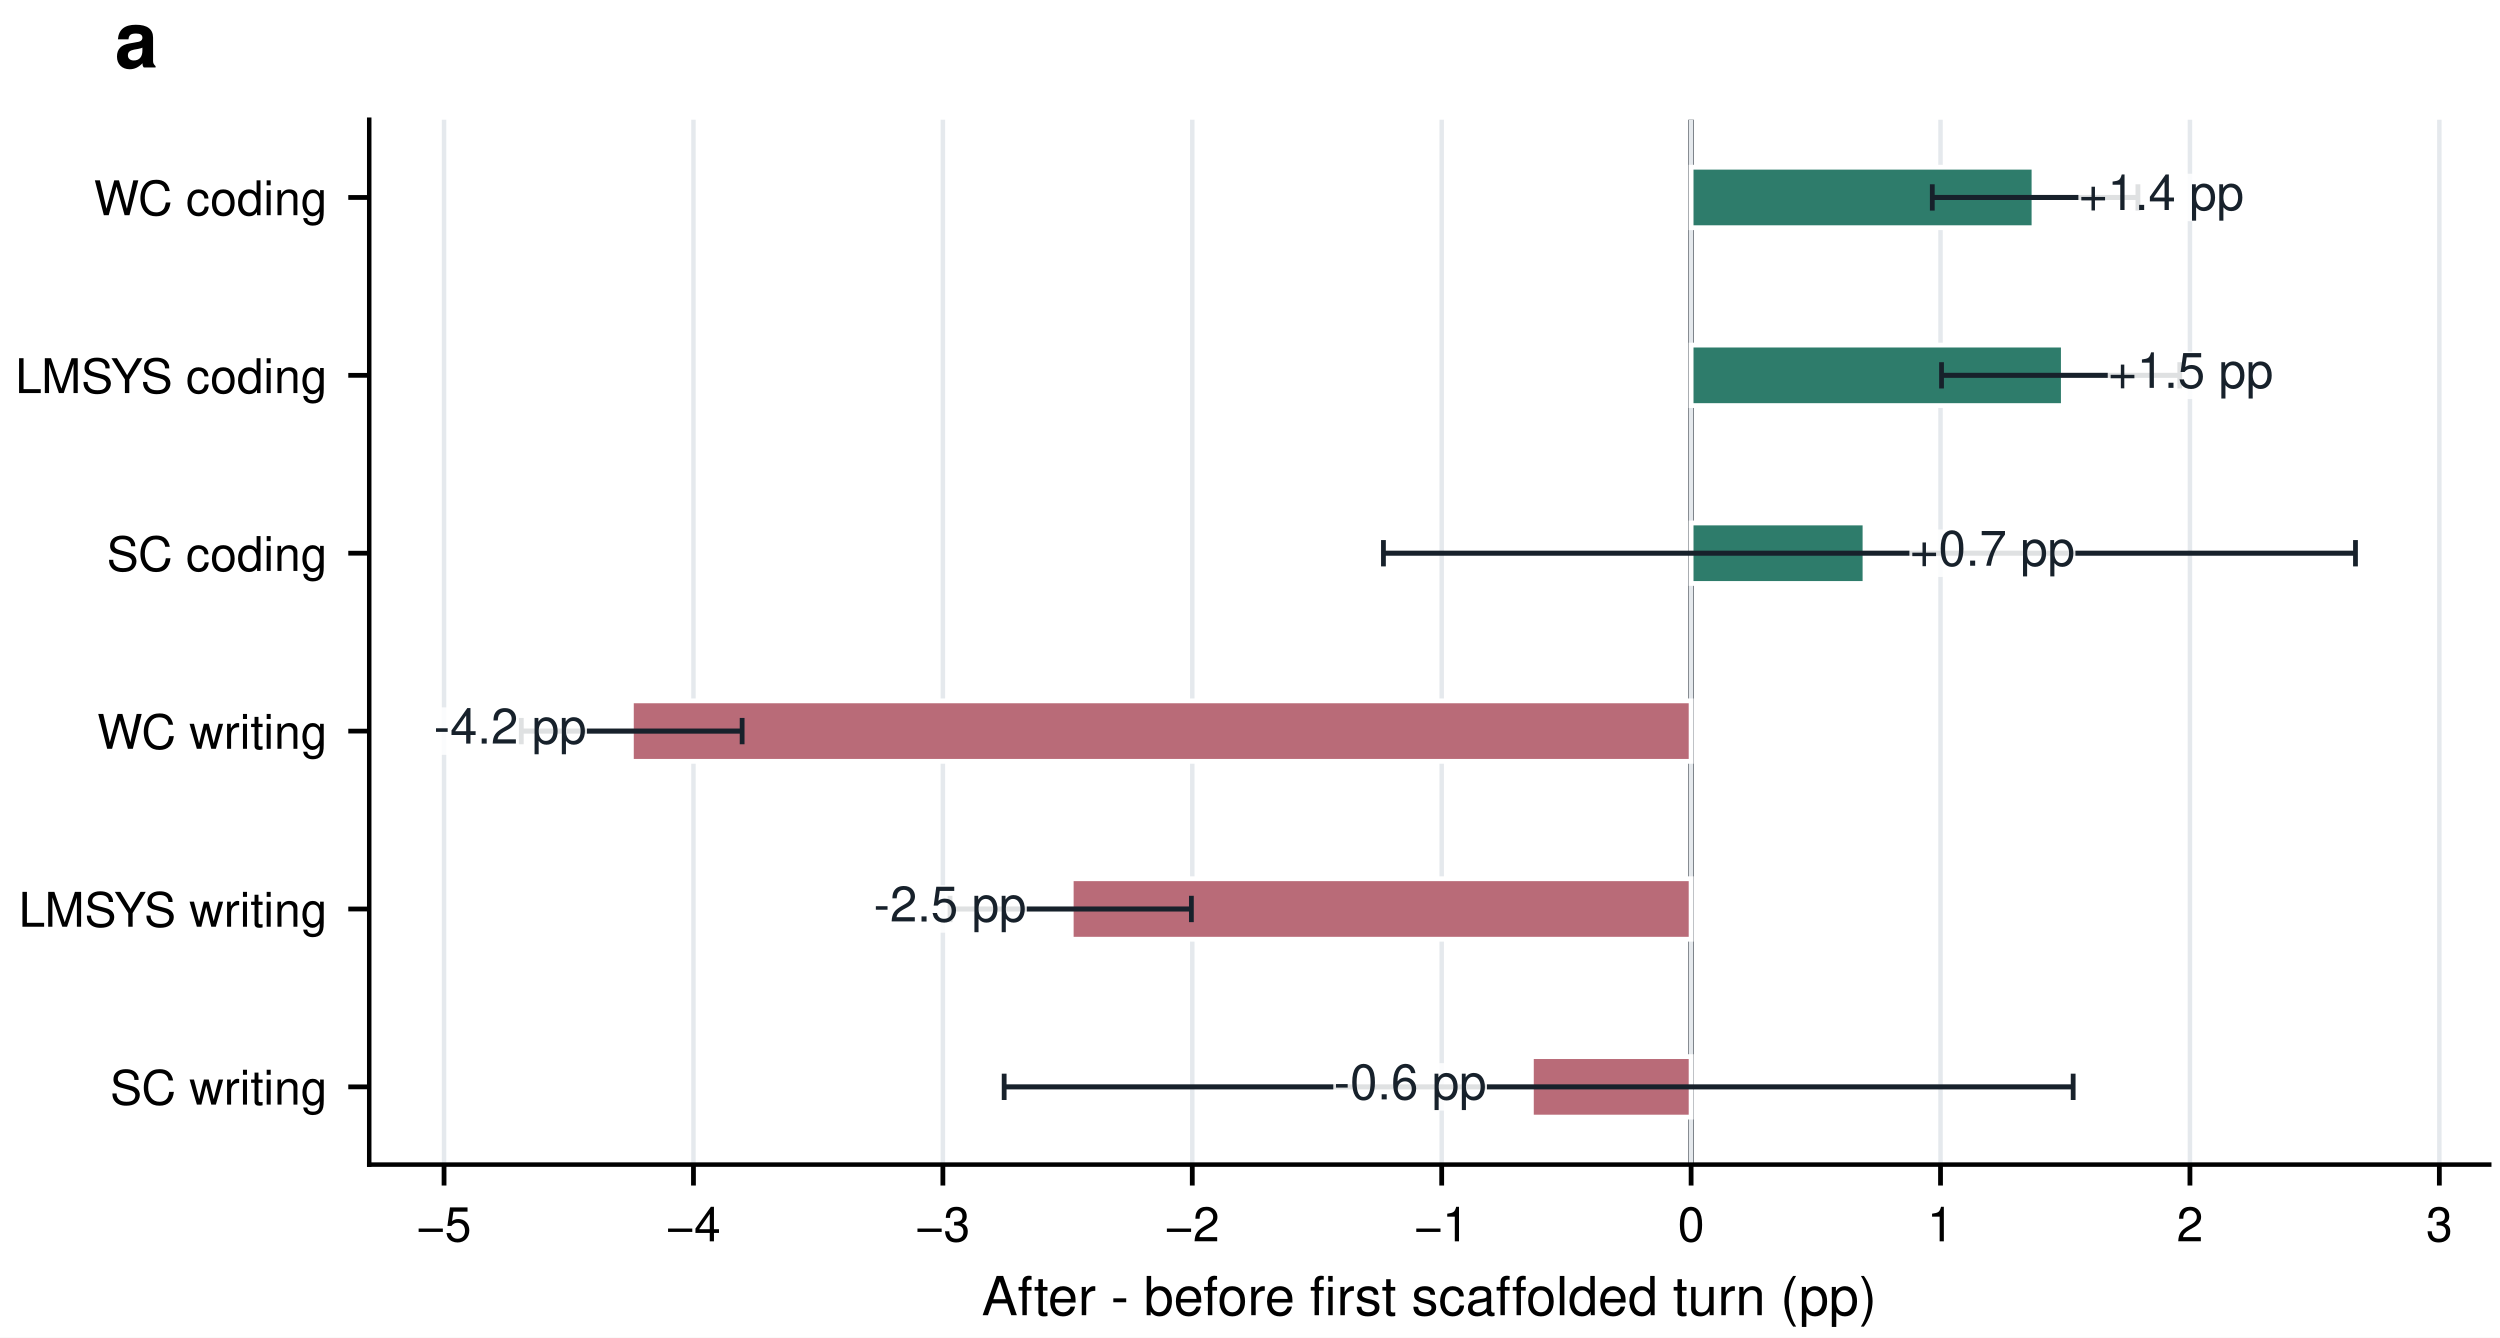
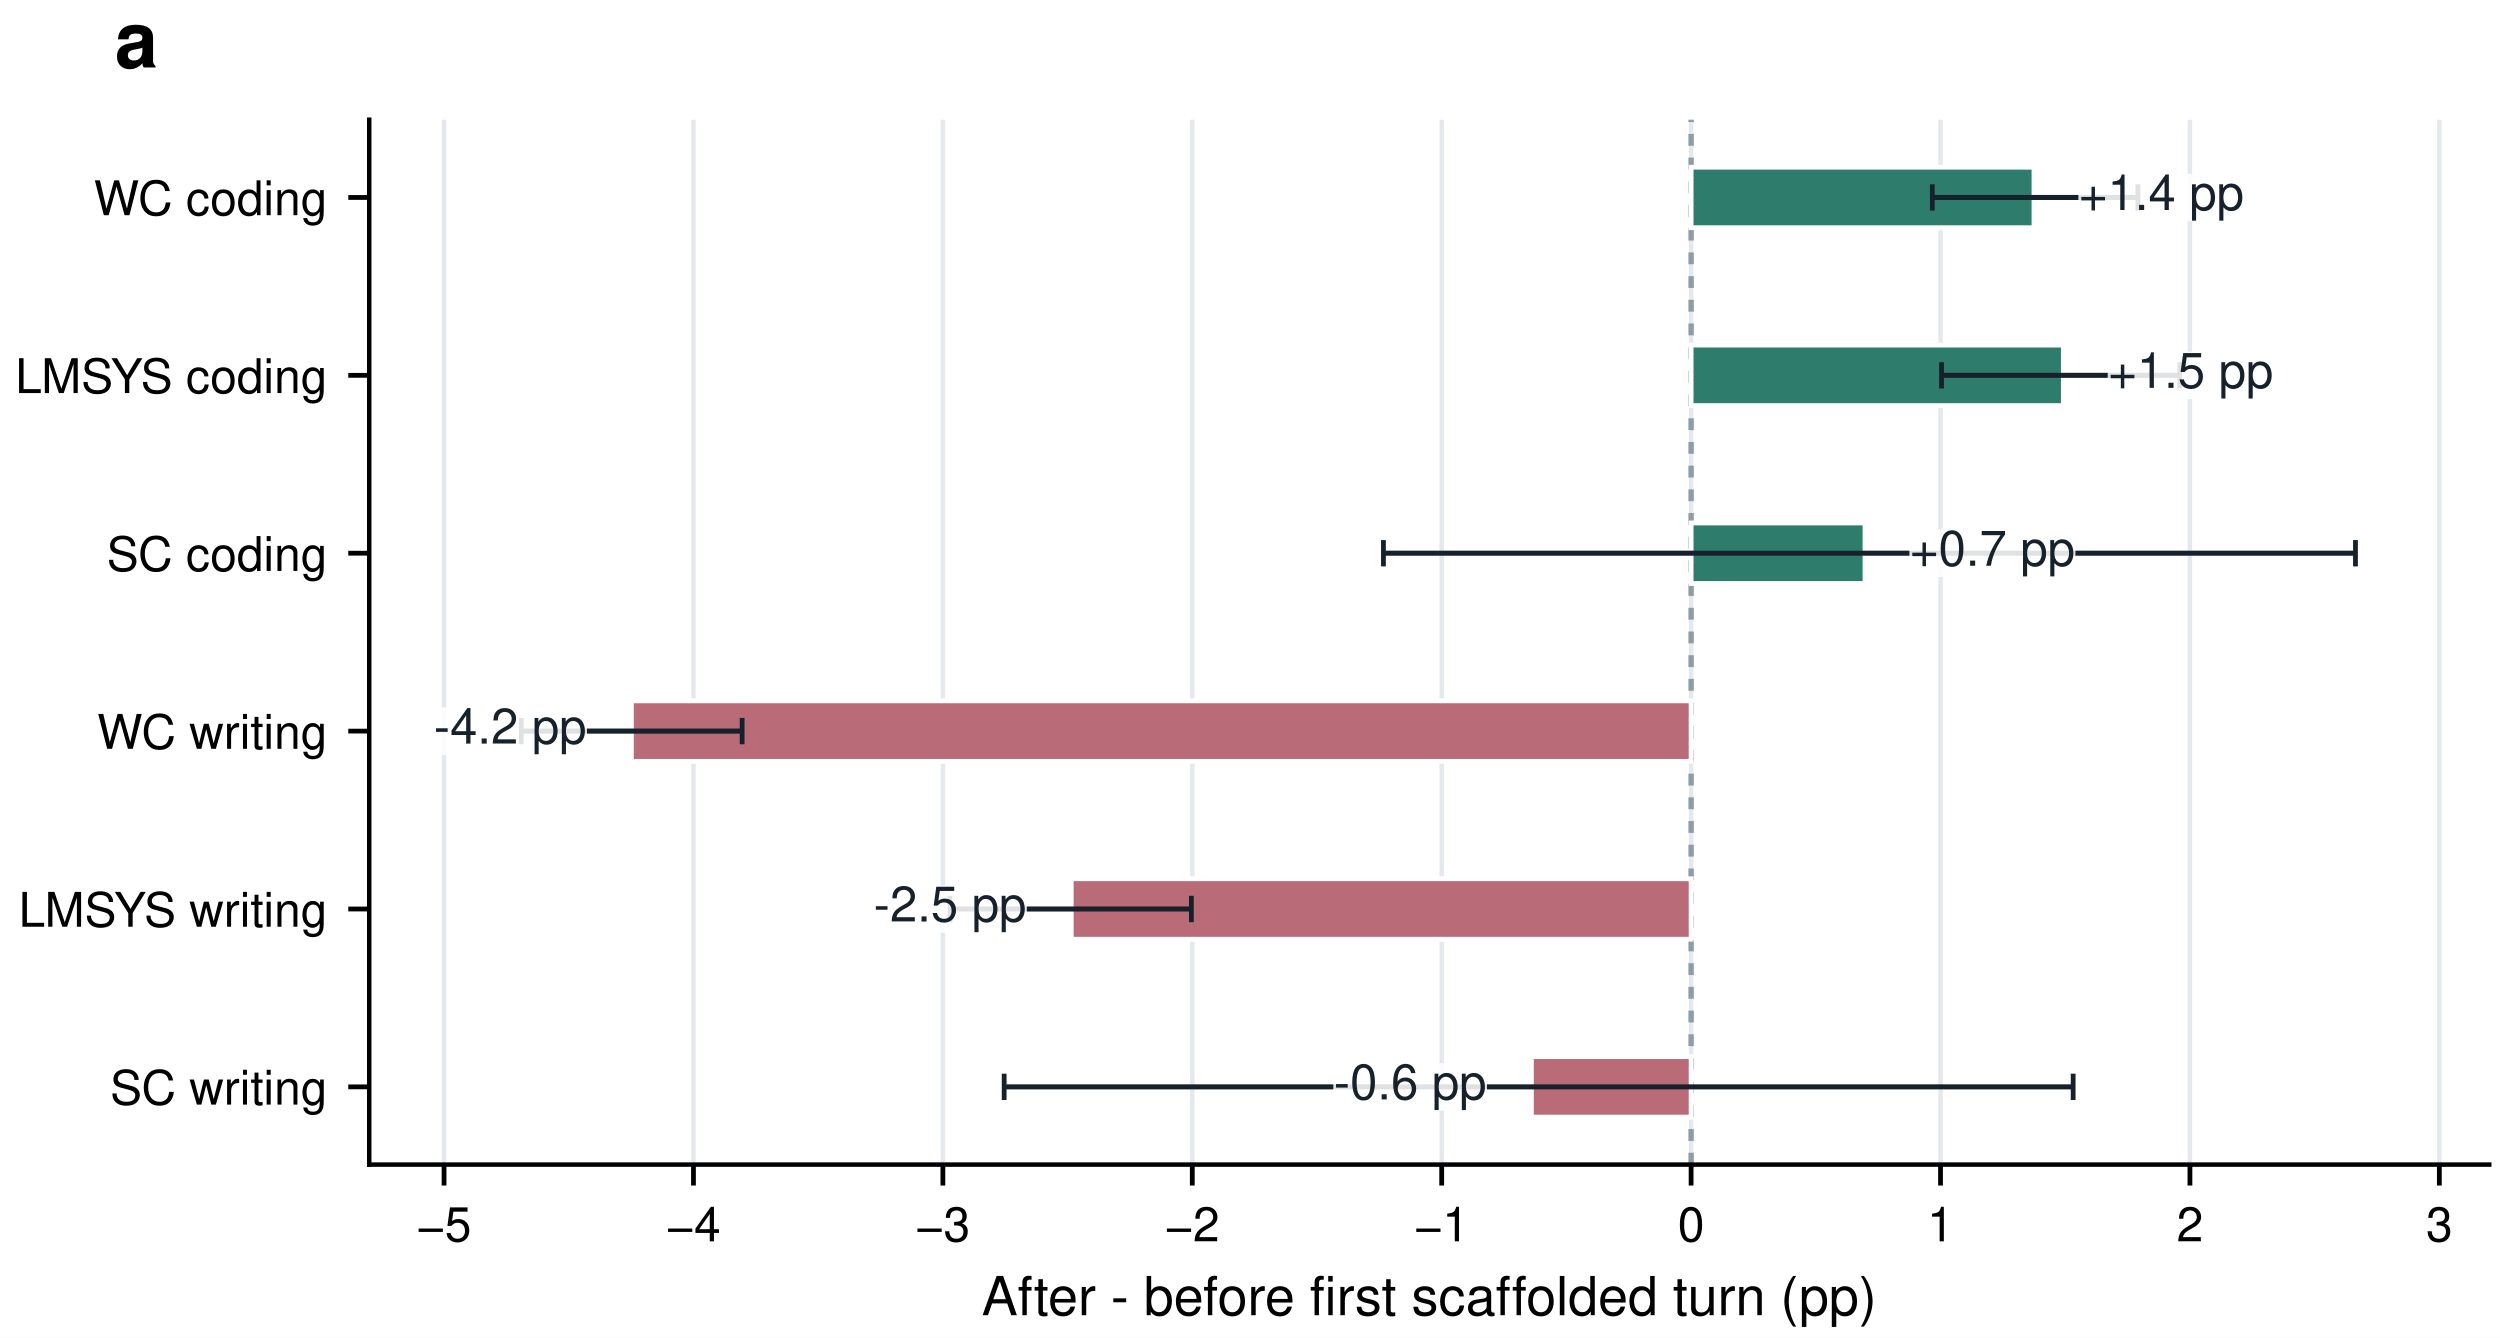
<svg xmlns="http://www.w3.org/2000/svg" xmlns:xlink="http://www.w3.org/1999/xlink" width="417.84pt" height="223.572pt" viewBox="0 0 417.84 223.572" version="1.1">
  <defs>
    <style type="text/css">*{stroke-linejoin: round; stroke-linecap: butt}</style>
  </defs>
  <g id="figure_1">
    <g id="patch_1">
      <path d="M 0 223.572 L 417.84 223.572 L 417.84 0 L 0 0 z " style="fill: #ffffff" />
    </g>
    <g id="axes_1">
      <g id="patch_2">
        <path d="M 61.71 194.646 L 416.04 194.646 L 416.04 20.01 L 61.71 20.01 z " style="fill: #ffffff" />
      </g>
-       <g id="line2d_1">
-         <path d="M 282.645 194.646 L 282.645 20.01 " clip-path="url(#pc650667930)" style="fill: none; stroke: #17212b; stroke-width: 0.9; stroke-linecap: square" />
-       </g>
      <g id="matplotlib.axis_1">
        <g id="xtick_1">
+           <g id="line2d_1">
+             <path d="M 74.216 194.646 L 74.216 20.01 " clip-path="url(#p910ef61747)" style="fill: none; stroke: #e5e9ed; stroke-width: 0.75; stroke-linecap: square" />
+           </g>
          <g id="line2d_2">
-             <path d="M 74.216 194.646 L 74.216 20.01 " clip-path="url(#pc650667930)" style="fill: none; stroke: #e5e9ed; stroke-width: 0.75; stroke-linecap: square" />
-           </g>
-           <g id="line2d_3">
            <defs>
-               <path id="m1765ef6d72" d="M 0 0 L 0 3.5 " style="stroke: #000000; stroke-width: 0.8" />
+               <path id="m30dd9aa476" d="M 0 0 L 0 3.5 " style="stroke: #000000; stroke-width: 0.8" />
            </defs>
            <g>
-               <use xlink:href="#m1765ef6d72" x="74.216" y="194.646" style="stroke: #000000; stroke-width: 0.8" />
+               <use xlink:href="#m30dd9aa476" x="74.216" y="194.646" style="stroke: #000000; stroke-width: 0.8" />
            </g>
          </g>
          <g id="text_1">
            <text style="font-size: 8px; font-family: 'Nimbus Sans'; text-anchor: middle" x="74.216" y="207.478" transform="rotate(-0 74.21577 207.4781)">−5</text>
          </g>
        </g>
        <g id="xtick_2">
+           <g id="line2d_3">
+             <path d="M 115.902 194.646 L 115.902 20.01 " clip-path="url(#p910ef61747)" style="fill: none; stroke: #e5e9ed; stroke-width: 0.75; stroke-linecap: square" />
+           </g>
          <g id="line2d_4">
-             <path d="M 115.902 194.646 L 115.902 20.01 " clip-path="url(#pc650667930)" style="fill: none; stroke: #e5e9ed; stroke-width: 0.75; stroke-linecap: square" />
-           </g>
-           <g id="line2d_5">
-             <g>
-               <use xlink:href="#m1765ef6d72" x="115.902" y="194.646" style="stroke: #000000; stroke-width: 0.8" />
+             <g>
+               <use xlink:href="#m30dd9aa476" x="115.902" y="194.646" style="stroke: #000000; stroke-width: 0.8" />
            </g>
          </g>
          <g id="text_2">
            <text style="font-size: 8px; font-family: 'Nimbus Sans'; text-anchor: middle" x="115.902" y="207.478" transform="rotate(-0 115.9016 207.4781)">−4</text>
          </g>
        </g>
        <g id="xtick_3">
+           <g id="line2d_5">
+             <path d="M 157.588 194.646 L 157.588 20.01 " clip-path="url(#p910ef61747)" style="fill: none; stroke: #e5e9ed; stroke-width: 0.75; stroke-linecap: square" />
+           </g>
          <g id="line2d_6">
-             <path d="M 157.588 194.646 L 157.588 20.01 " clip-path="url(#pc650667930)" style="fill: none; stroke: #e5e9ed; stroke-width: 0.75; stroke-linecap: square" />
-           </g>
-           <g id="line2d_7">
-             <g>
-               <use xlink:href="#m1765ef6d72" x="157.588" y="194.646" style="stroke: #000000; stroke-width: 0.8" />
+             <g>
+               <use xlink:href="#m30dd9aa476" x="157.588" y="194.646" style="stroke: #000000; stroke-width: 0.8" />
            </g>
          </g>
          <g id="text_3">
            <text style="font-size: 8px; font-family: 'Nimbus Sans'; text-anchor: middle" x="157.588" y="207.478" transform="rotate(-0 157.5875 207.4781)">−3</text>
          </g>
        </g>
        <g id="xtick_4">
+           <g id="line2d_7">
+             <path d="M 199.273 194.646 L 199.273 20.01 " clip-path="url(#p910ef61747)" style="fill: none; stroke: #e5e9ed; stroke-width: 0.75; stroke-linecap: square" />
+           </g>
          <g id="line2d_8">
-             <path d="M 199.273 194.646 L 199.273 20.01 " clip-path="url(#pc650667930)" style="fill: none; stroke: #e5e9ed; stroke-width: 0.75; stroke-linecap: square" />
-           </g>
-           <g id="line2d_9">
-             <g>
-               <use xlink:href="#m1765ef6d72" x="199.273" y="194.646" style="stroke: #000000; stroke-width: 0.8" />
+             <g>
+               <use xlink:href="#m30dd9aa476" x="199.273" y="194.646" style="stroke: #000000; stroke-width: 0.8" />
            </g>
          </g>
          <g id="text_4">
            <text style="font-size: 8px; font-family: 'Nimbus Sans'; text-anchor: middle" x="199.273" y="207.478" transform="rotate(-0 199.2734 207.4781)">−2</text>
          </g>
        </g>
        <g id="xtick_5">
+           <g id="line2d_9">
+             <path d="M 240.959 194.646 L 240.959 20.01 " clip-path="url(#p910ef61747)" style="fill: none; stroke: #e5e9ed; stroke-width: 0.75; stroke-linecap: square" />
+           </g>
          <g id="line2d_10">
-             <path d="M 240.959 194.646 L 240.959 20.01 " clip-path="url(#pc650667930)" style="fill: none; stroke: #e5e9ed; stroke-width: 0.75; stroke-linecap: square" />
-           </g>
-           <g id="line2d_11">
-             <g>
-               <use xlink:href="#m1765ef6d72" x="240.959" y="194.646" style="stroke: #000000; stroke-width: 0.8" />
+             <g>
+               <use xlink:href="#m30dd9aa476" x="240.959" y="194.646" style="stroke: #000000; stroke-width: 0.8" />
            </g>
          </g>
          <g id="text_5">
            <text style="font-size: 8px; font-family: 'Nimbus Sans'; text-anchor: middle" x="240.959" y="207.478" transform="rotate(-0 240.9593 207.4781)">−1</text>
          </g>
        </g>
        <g id="xtick_6">
+           <g id="line2d_11">
+             <path d="M 282.645 194.646 L 282.645 20.01 " clip-path="url(#p910ef61747)" style="fill: none; stroke: #e5e9ed; stroke-width: 0.75; stroke-linecap: square" />
+           </g>
          <g id="line2d_12">
-             <path d="M 282.645 194.646 L 282.645 20.01 " clip-path="url(#pc650667930)" style="fill: none; stroke: #e5e9ed; stroke-width: 0.75; stroke-linecap: square" />
-           </g>
-           <g id="line2d_13">
-             <g>
-               <use xlink:href="#m1765ef6d72" x="282.645" y="194.646" style="stroke: #000000; stroke-width: 0.8" />
+             <g>
+               <use xlink:href="#m30dd9aa476" x="282.645" y="194.646" style="stroke: #000000; stroke-width: 0.8" />
            </g>
          </g>
          <g id="text_6">
            <text style="font-size: 8px; font-family: 'Nimbus Sans'; text-anchor: middle" x="282.645" y="207.478" transform="rotate(-0 282.6452 207.4781)">0</text>
          </g>
        </g>
        <g id="xtick_7">
+           <g id="line2d_13">
+             <path d="M 324.331 194.646 L 324.331 20.01 " clip-path="url(#p910ef61747)" style="fill: none; stroke: #e5e9ed; stroke-width: 0.75; stroke-linecap: square" />
+           </g>
          <g id="line2d_14">
-             <path d="M 324.331 194.646 L 324.331 20.01 " clip-path="url(#pc650667930)" style="fill: none; stroke: #e5e9ed; stroke-width: 0.75; stroke-linecap: square" />
-           </g>
-           <g id="line2d_15">
-             <g>
-               <use xlink:href="#m1765ef6d72" x="324.331" y="194.646" style="stroke: #000000; stroke-width: 0.8" />
+             <g>
+               <use xlink:href="#m30dd9aa476" x="324.331" y="194.646" style="stroke: #000000; stroke-width: 0.8" />
            </g>
          </g>
          <g id="text_7">
            <text style="font-size: 8px; font-family: 'Nimbus Sans'; text-anchor: middle" x="324.331" y="207.478" transform="rotate(-0 324.3311 207.4781)">1</text>
          </g>
        </g>
        <g id="xtick_8">
+           <g id="line2d_15">
+             <path d="M 366.017 194.646 L 366.017 20.01 " clip-path="url(#p910ef61747)" style="fill: none; stroke: #e5e9ed; stroke-width: 0.75; stroke-linecap: square" />
+           </g>
          <g id="line2d_16">
-             <path d="M 366.017 194.646 L 366.017 20.01 " clip-path="url(#pc650667930)" style="fill: none; stroke: #e5e9ed; stroke-width: 0.75; stroke-linecap: square" />
-           </g>
-           <g id="line2d_17">
-             <g>
-               <use xlink:href="#m1765ef6d72" x="366.017" y="194.646" style="stroke: #000000; stroke-width: 0.8" />
+             <g>
+               <use xlink:href="#m30dd9aa476" x="366.017" y="194.646" style="stroke: #000000; stroke-width: 0.8" />
            </g>
          </g>
          <g id="text_8">
            <text style="font-size: 8px; font-family: 'Nimbus Sans'; text-anchor: middle" x="366.017" y="207.478" transform="rotate(-0 366.0169 207.4781)">2</text>
          </g>
        </g>
        <g id="xtick_9">
+           <g id="line2d_17">
+             <path d="M 407.703 194.646 L 407.703 20.01 " clip-path="url(#p910ef61747)" style="fill: none; stroke: #e5e9ed; stroke-width: 0.75; stroke-linecap: square" />
+           </g>
          <g id="line2d_18">
-             <path d="M 407.703 194.646 L 407.703 20.01 " clip-path="url(#pc650667930)" style="fill: none; stroke: #e5e9ed; stroke-width: 0.75; stroke-linecap: square" />
-           </g>
-           <g id="line2d_19">
-             <g>
-               <use xlink:href="#m1765ef6d72" x="407.703" y="194.646" style="stroke: #000000; stroke-width: 0.8" />
+             <g>
+               <use xlink:href="#m30dd9aa476" x="407.703" y="194.646" style="stroke: #000000; stroke-width: 0.8" />
            </g>
          </g>
          <g id="text_9">
            <text style="font-size: 8px; font-family: 'Nimbus Sans'; text-anchor: middle" x="407.703" y="207.478" transform="rotate(-0 407.7028 207.4781)">3</text>
          </g>
        </g>
        <g id="text_10">
          <text style="font-size: 9px; font-family: 'Nimbus Sans'; text-anchor: middle" x="238.875" y="219.81" transform="rotate(-0 238.875 219.8101)">After - before first scaffolded turn (pp)</text>
        </g>
      </g>
      <g id="matplotlib.axis_2">
        <g id="ytick_1">
-           <g id="line2d_20">
+           <g id="line2d_19">
            <defs>
-               <path id="m152ecb1155" d="M 0 0 L -3.5 0 " style="stroke: #000000; stroke-width: 0.8" />
+               <path id="m642628c714" d="M 0 0 L -3.5 0 " style="stroke: #000000; stroke-width: 0.8" />
            </defs>
            <g>
-               <use xlink:href="#m152ecb1155" x="61.71" y="33.002" style="stroke: #000000; stroke-width: 0.8" />
+               <use xlink:href="#m642628c714" x="61.71" y="33.002" style="stroke: #000000; stroke-width: 0.8" />
            </g>
          </g>
          <g id="text_11">
            <text style="font-size: 8px; font-family: 'Nimbus Sans'; text-anchor: end" x="54.71" y="35.966" transform="rotate(-0 54.71 35.96552)">WC coding</text>
          </g>
        </g>
        <g id="ytick_2">
-           <g id="line2d_21">
-             <g>
-               <use xlink:href="#m152ecb1155" x="61.71" y="62.732" style="stroke: #000000; stroke-width: 0.8" />
+           <g id="line2d_20">
+             <g>
+               <use xlink:href="#m642628c714" x="61.71" y="62.732" style="stroke: #000000; stroke-width: 0.8" />
            </g>
          </g>
          <g id="text_12">
            <text style="font-size: 8px; font-family: 'Nimbus Sans'; text-anchor: end" x="54.71" y="65.696" transform="rotate(-0 54.71 65.69586)">LMSYS coding</text>
          </g>
        </g>
        <g id="ytick_3">
-           <g id="line2d_22">
-             <g>
-               <use xlink:href="#m152ecb1155" x="61.71" y="92.462" style="stroke: #000000; stroke-width: 0.8" />
+           <g id="line2d_21">
+             <g>
+               <use xlink:href="#m642628c714" x="61.71" y="92.462" style="stroke: #000000; stroke-width: 0.8" />
            </g>
          </g>
          <g id="text_13">
            <text style="font-size: 8px; font-family: 'Nimbus Sans'; text-anchor: end" x="54.71" y="95.426" transform="rotate(-0 54.71 95.42619)">SC coding</text>
          </g>
        </g>
        <g id="ytick_4">
-           <g id="line2d_23">
-             <g>
-               <use xlink:href="#m152ecb1155" x="61.71" y="122.193" style="stroke: #000000; stroke-width: 0.8" />
+           <g id="line2d_22">
+             <g>
+               <use xlink:href="#m642628c714" x="61.71" y="122.193" style="stroke: #000000; stroke-width: 0.8" />
            </g>
          </g>
          <g id="text_14">
            <text style="font-size: 8px; font-family: 'Nimbus Sans'; text-anchor: end" x="54.71" y="125.157" transform="rotate(-0 54.71 125.1565)">WC writing</text>
          </g>
        </g>
        <g id="ytick_5">
-           <g id="line2d_24">
-             <g>
-               <use xlink:href="#m152ecb1155" x="61.71" y="151.923" style="stroke: #000000; stroke-width: 0.8" />
+           <g id="line2d_23">
+             <g>
+               <use xlink:href="#m642628c714" x="61.71" y="151.923" style="stroke: #000000; stroke-width: 0.8" />
            </g>
          </g>
          <g id="text_15">
            <text style="font-size: 8px; font-family: 'Nimbus Sans'; text-anchor: end" x="54.71" y="154.887" transform="rotate(-0 54.71 154.8869)">LMSYS writing</text>
          </g>
        </g>
        <g id="ytick_6">
-           <g id="line2d_25">
-             <g>
-               <use xlink:href="#m152ecb1155" x="61.71" y="181.653" style="stroke: #000000; stroke-width: 0.8" />
+           <g id="line2d_24">
+             <g>
+               <use xlink:href="#m642628c714" x="61.71" y="181.653" style="stroke: #000000; stroke-width: 0.8" />
            </g>
          </g>
          <g id="text_16">
            <text style="font-size: 8px; font-family: 'Nimbus Sans'; text-anchor: end" x="54.71" y="184.617" transform="rotate(-0 54.71 184.6172)">SC writing</text>
          </g>
        </g>
      </g>
+       <g id="line2d_25">
+         <path d="M 282.645 194.646 L 282.645 20.01 " clip-path="url(#p910ef61747)" style="fill: none; stroke-dasharray: 1.98,1.98; stroke-dashoffset: 0; stroke: #8f9ba7; stroke-width: 0.9" />
+       </g>
      <g id="patch_3">
-         <path d="M 282.645 27.948 L 339.953 27.948 L 339.953 38.056 L 282.645 38.056 z " clip-path="url(#pc650667930)" style="fill: #2e7c6b; stroke: #ffffff; stroke-width: 0.8; stroke-linejoin: miter" />
+         <path d="M 282.645 27.948 L 339.953 27.948 L 339.953 38.056 L 282.645 38.056 z " clip-path="url(#p910ef61747)" style="fill: #2e7c6b; stroke: #ffffff; stroke-width: 0.8; stroke-linejoin: miter" />
      </g>
      <g id="patch_4">
-         <path d="M 282.645 57.678 L 344.857 57.678 L 344.857 67.786 L 282.645 67.786 z " clip-path="url(#pc650667930)" style="fill: #2e7c6b; stroke: #ffffff; stroke-width: 0.8; stroke-linejoin: miter" />
+         <path d="M 282.645 57.678 L 344.857 57.678 L 344.857 67.786 L 282.645 67.786 z " clip-path="url(#p910ef61747)" style="fill: #2e7c6b; stroke: #ffffff; stroke-width: 0.8; stroke-linejoin: miter" />
      </g>
      <g id="patch_5">
-         <path d="M 282.645 87.408 L 311.708 87.408 L 311.708 97.517 L 282.645 97.517 z " clip-path="url(#pc650667930)" style="fill: #2e7c6b; stroke: #ffffff; stroke-width: 0.8; stroke-linejoin: miter" />
+         <path d="M 282.645 87.408 L 311.708 87.408 L 311.708 97.517 L 282.645 97.517 z " clip-path="url(#p910ef61747)" style="fill: #2e7c6b; stroke: #ffffff; stroke-width: 0.8; stroke-linejoin: miter" />
      </g>
      <g id="patch_6">
-         <path d="M 282.645 117.139 L 105.526 117.139 L 105.526 127.247 L 282.645 127.247 z " clip-path="url(#pc650667930)" style="fill: #b96b78; stroke: #ffffff; stroke-width: 0.8; stroke-linejoin: miter" />
+         <path d="M 282.645 117.139 L 105.526 117.139 L 105.526 127.247 L 282.645 127.247 z " clip-path="url(#p910ef61747)" style="fill: #b96b78; stroke: #ffffff; stroke-width: 0.8; stroke-linejoin: miter" />
      </g>
      <g id="patch_7">
-         <path d="M 282.645 146.869 L 179.041 146.869 L 179.041 156.977 L 282.645 156.977 z " clip-path="url(#pc650667930)" style="fill: #b96b78; stroke: #ffffff; stroke-width: 0.8; stroke-linejoin: miter" />
+         <path d="M 282.645 146.869 L 179.041 146.869 L 179.041 156.977 L 282.645 156.977 z " clip-path="url(#p910ef61747)" style="fill: #b96b78; stroke: #ffffff; stroke-width: 0.8; stroke-linejoin: miter" />
      </g>
      <g id="patch_8">
-         <path d="M 282.645 176.599 L 255.949 176.599 L 255.949 186.708 L 282.645 186.708 z " clip-path="url(#pc650667930)" style="fill: #b96b78; stroke: #ffffff; stroke-width: 0.8; stroke-linejoin: miter" />
+         <path d="M 282.645 176.599 L 255.949 176.599 L 255.949 186.708 L 282.645 186.708 z " clip-path="url(#p910ef61747)" style="fill: #b96b78; stroke: #ffffff; stroke-width: 0.8; stroke-linejoin: miter" />
      </g>
      <g id="patch_9">
        <path d="M 61.71 194.646 L 61.71 20.01 " style="fill: none; stroke: #000000; stroke-width: 0.75; stroke-linejoin: miter; stroke-linecap: square" />
      </g>
      <g id="patch_10">
        <path d="M 61.71 194.646 L 416.04 194.646 " style="fill: none; stroke: #000000; stroke-width: 0.75; stroke-linejoin: miter; stroke-linecap: square" />
      </g>
      <g id="text_17">
        <text style="font-weight: 700; font-size: 13px; font-family: 'Nimbus Sans'; text-anchor: start" x="19.19" y="11.278" transform="rotate(-0 19.1904 11.27781)">a</text>
      </g>
      <g id="LineCollection_1">
-         <path d="M 322.957 33.002 L 357.323 33.002 " clip-path="url(#pc650667930)" style="fill: none; stroke: #17212b; stroke-width: 0.85" />
-         <path d="M 324.5 62.732 L 364.318 62.732 " clip-path="url(#pc650667930)" style="fill: none; stroke: #17212b; stroke-width: 0.85" />
-         <path d="M 231.223 92.462 L 393.685 92.462 " clip-path="url(#pc650667930)" style="fill: none; stroke: #17212b; stroke-width: 0.85" />
-         <path d="M 87.129 122.193 L 124.037 122.193 " clip-path="url(#pc650667930)" style="fill: none; stroke: #17212b; stroke-width: 0.85" />
-         <path d="M 158.787 151.923 L 199.123 151.923 " clip-path="url(#pc650667930)" style="fill: none; stroke: #17212b; stroke-width: 0.85" />
-         <path d="M 167.832 181.653 L 346.5 181.653 " clip-path="url(#pc650667930)" style="fill: none; stroke: #17212b; stroke-width: 0.85" />
+         <path d="M 322.957 33.002 L 357.323 33.002 " clip-path="url(#p910ef61747)" style="fill: none; stroke: #17212b; stroke-width: 0.85" />
+         <path d="M 324.5 62.732 L 364.318 62.732 " clip-path="url(#p910ef61747)" style="fill: none; stroke: #17212b; stroke-width: 0.85" />
+         <path d="M 231.223 92.462 L 393.685 92.462 " clip-path="url(#p910ef61747)" style="fill: none; stroke: #17212b; stroke-width: 0.85" />
+         <path d="M 87.129 122.193 L 124.037 122.193 " clip-path="url(#p910ef61747)" style="fill: none; stroke: #17212b; stroke-width: 0.85" />
+         <path d="M 158.787 151.923 L 199.123 151.923 " clip-path="url(#p910ef61747)" style="fill: none; stroke: #17212b; stroke-width: 0.85" />
+         <path d="M 167.832 181.653 L 346.5 181.653 " clip-path="url(#p910ef61747)" style="fill: none; stroke: #17212b; stroke-width: 0.85" />
      </g>
      <g id="line2d_26">
        <defs>
-           <path id="m8a86bad300" d="M 0 2.2 L 0 -2.2 " style="stroke: #17212b; stroke-width: 0.8" />
+           <path id="mdaf745b9ee" d="M 0 2.2 L 0 -2.2 " style="stroke: #17212b; stroke-width: 0.8" />
        </defs>
-         <g clip-path="url(#pc650667930)">
-           <use xlink:href="#m8a86bad300" x="322.957" y="33.002" style="fill: #17212b; stroke: #17212b; stroke-width: 0.8" />
-           <use xlink:href="#m8a86bad300" x="324.5" y="62.732" style="fill: #17212b; stroke: #17212b; stroke-width: 0.8" />
-           <use xlink:href="#m8a86bad300" x="231.223" y="92.462" style="fill: #17212b; stroke: #17212b; stroke-width: 0.8" />
-           <use xlink:href="#m8a86bad300" x="87.129" y="122.193" style="fill: #17212b; stroke: #17212b; stroke-width: 0.8" />
-           <use xlink:href="#m8a86bad300" x="158.787" y="151.923" style="fill: #17212b; stroke: #17212b; stroke-width: 0.8" />
-           <use xlink:href="#m8a86bad300" x="167.832" y="181.653" style="fill: #17212b; stroke: #17212b; stroke-width: 0.8" />
+         <g clip-path="url(#p910ef61747)">
+           <use xlink:href="#mdaf745b9ee" x="322.957" y="33.002" style="fill: #17212b; stroke: #17212b; stroke-width: 0.8" />
+           <use xlink:href="#mdaf745b9ee" x="324.5" y="62.732" style="fill: #17212b; stroke: #17212b; stroke-width: 0.8" />
+           <use xlink:href="#mdaf745b9ee" x="231.223" y="92.462" style="fill: #17212b; stroke: #17212b; stroke-width: 0.8" />
+           <use xlink:href="#mdaf745b9ee" x="87.129" y="122.193" style="fill: #17212b; stroke: #17212b; stroke-width: 0.8" />
+           <use xlink:href="#mdaf745b9ee" x="158.787" y="151.923" style="fill: #17212b; stroke: #17212b; stroke-width: 0.8" />
+           <use xlink:href="#mdaf745b9ee" x="167.832" y="181.653" style="fill: #17212b; stroke: #17212b; stroke-width: 0.8" />
        </g>
      </g>
      <g id="line2d_27">
-         <g clip-path="url(#pc650667930)">
-           <use xlink:href="#m8a86bad300" x="357.323" y="33.002" style="fill: #17212b; stroke: #17212b; stroke-width: 0.8" />
-           <use xlink:href="#m8a86bad300" x="364.318" y="62.732" style="fill: #17212b; stroke: #17212b; stroke-width: 0.8" />
-           <use xlink:href="#m8a86bad300" x="393.685" y="92.462" style="fill: #17212b; stroke: #17212b; stroke-width: 0.8" />
-           <use xlink:href="#m8a86bad300" x="124.037" y="122.193" style="fill: #17212b; stroke: #17212b; stroke-width: 0.8" />
-           <use xlink:href="#m8a86bad300" x="199.123" y="151.923" style="fill: #17212b; stroke: #17212b; stroke-width: 0.8" />
-           <use xlink:href="#m8a86bad300" x="346.5" y="181.653" style="fill: #17212b; stroke: #17212b; stroke-width: 0.8" />
+         <g clip-path="url(#p910ef61747)">
+           <use xlink:href="#mdaf745b9ee" x="357.323" y="33.002" style="fill: #17212b; stroke: #17212b; stroke-width: 0.8" />
+           <use xlink:href="#mdaf745b9ee" x="364.318" y="62.732" style="fill: #17212b; stroke: #17212b; stroke-width: 0.8" />
+           <use xlink:href="#mdaf745b9ee" x="393.685" y="92.462" style="fill: #17212b; stroke: #17212b; stroke-width: 0.8" />
+           <use xlink:href="#mdaf745b9ee" x="124.037" y="122.193" style="fill: #17212b; stroke: #17212b; stroke-width: 0.8" />
+           <use xlink:href="#mdaf745b9ee" x="199.123" y="151.923" style="fill: #17212b; stroke: #17212b; stroke-width: 0.8" />
+           <use xlink:href="#mdaf745b9ee" x="346.5" y="181.653" style="fill: #17212b; stroke: #17212b; stroke-width: 0.8" />
        </g>
      </g>
      <g id="text_18">
        <g id="patch_11">
          <path d="M 347.374 36.967 L 375.121 36.967 L 375.121 29.037 L 347.374 29.037 z " style="fill: #ffffff; opacity: 0.86" />
        </g>
        <text style="font-size: 8.2px; font-family: 'Nimbus Sans'; text-anchor: start; fill: #17212b" x="347.456" y="35.097" transform="rotate(-0 347.4562 35.09725)">+1.4 pp</text>
      </g>
      <g id="text_19">
        <g id="patch_12">
          <path d="M 352.278 66.697 L 380.025 66.697 L 380.025 58.767 L 352.278 58.767 z " style="fill: #ffffff; opacity: 0.86" />
        </g>
        <text style="font-size: 8.2px; font-family: 'Nimbus Sans'; text-anchor: start; fill: #17212b" x="352.36" y="64.828" transform="rotate(-0 352.3603 64.82759)">+1.5 pp</text>
      </g>
      <g id="text_20">
        <g id="patch_13">
          <path d="M 319.13 96.427 L 346.877 96.427 L 346.877 88.498 L 319.13 88.498 z " style="fill: #ffffff; opacity: 0.86" />
        </g>
        <text style="font-size: 8.2px; font-family: 'Nimbus Sans'; text-anchor: start; fill: #17212b" x="319.212" y="94.558" transform="rotate(-0 319.2118 94.55793)">+0.7 pp</text>
      </g>
      <g id="text_21">
        <g id="patch_14">
          <path d="M 72.417 126.158 L 98.105 126.158 L 98.105 118.228 L 72.417 118.228 z " style="fill: #ffffff; opacity: 0.86" />
        </g>
        <text style="font-size: 8.2px; font-family: 'Nimbus Sans'; text-anchor: end; fill: #17212b" x="98.023" y="124.288" transform="rotate(-0 98.02303 124.2883)">-4.2 pp</text>
      </g>
      <g id="text_22">
        <g id="patch_15">
          <path d="M 145.932 155.888 L 171.62 155.888 L 171.62 147.958 L 145.932 147.958 z " style="fill: #ffffff; opacity: 0.86" />
        </g>
        <text style="font-size: 8.2px; font-family: 'Nimbus Sans'; text-anchor: end; fill: #17212b" x="171.538" y="154.019" transform="rotate(-0 171.5378 154.0186)">-2.5 pp</text>
      </g>
      <g id="text_23">
        <g id="patch_16">
          <path d="M 222.84 185.618 L 248.528 185.618 L 248.528 177.689 L 222.84 177.689 z " style="fill: #ffffff; opacity: 0.86" />
        </g>
        <text style="font-size: 8.2px; font-family: 'Nimbus Sans'; text-anchor: end; fill: #17212b" x="248.446" y="183.749" transform="rotate(-0 248.4459 183.7489)">-0.6 pp</text>
      </g>
    </g>
  </g>
  <defs>
-     <clipPath id="pc650667930">
+     <clipPath id="p910ef61747">
      <rect x="61.71" y="20.01" width="354.33" height="174.636" />
    </clipPath>
  </defs>
</svg>
